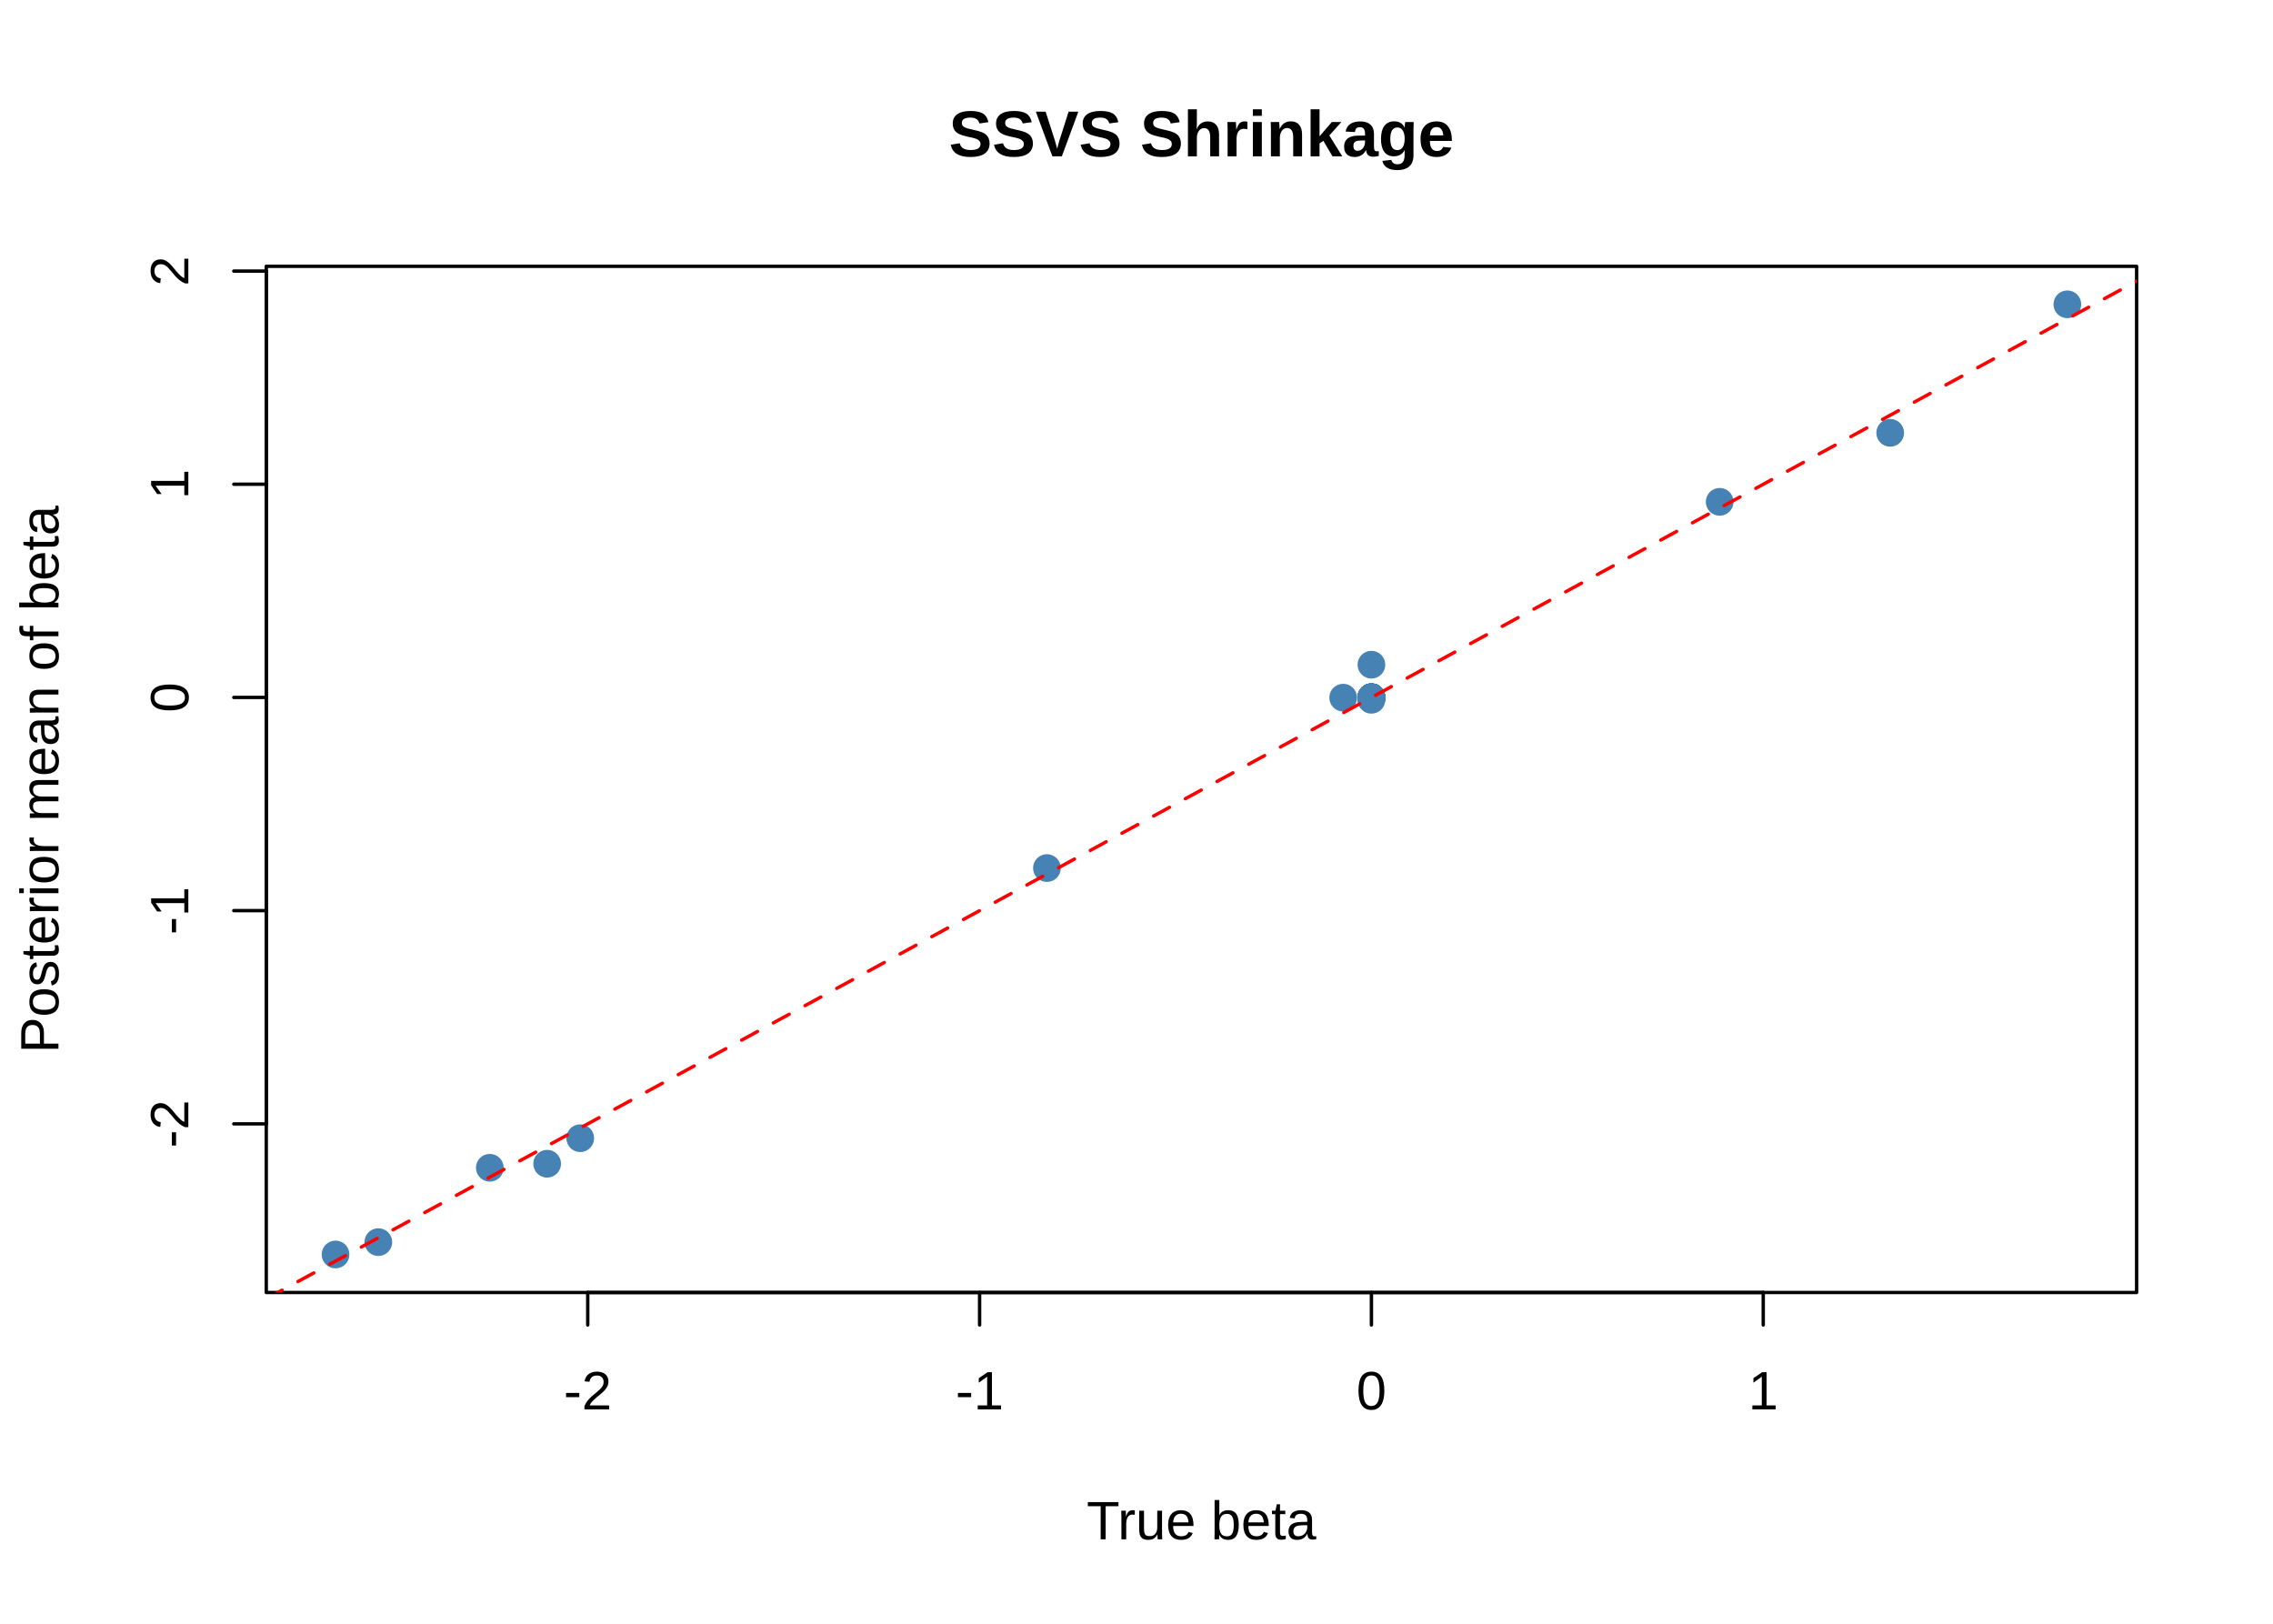
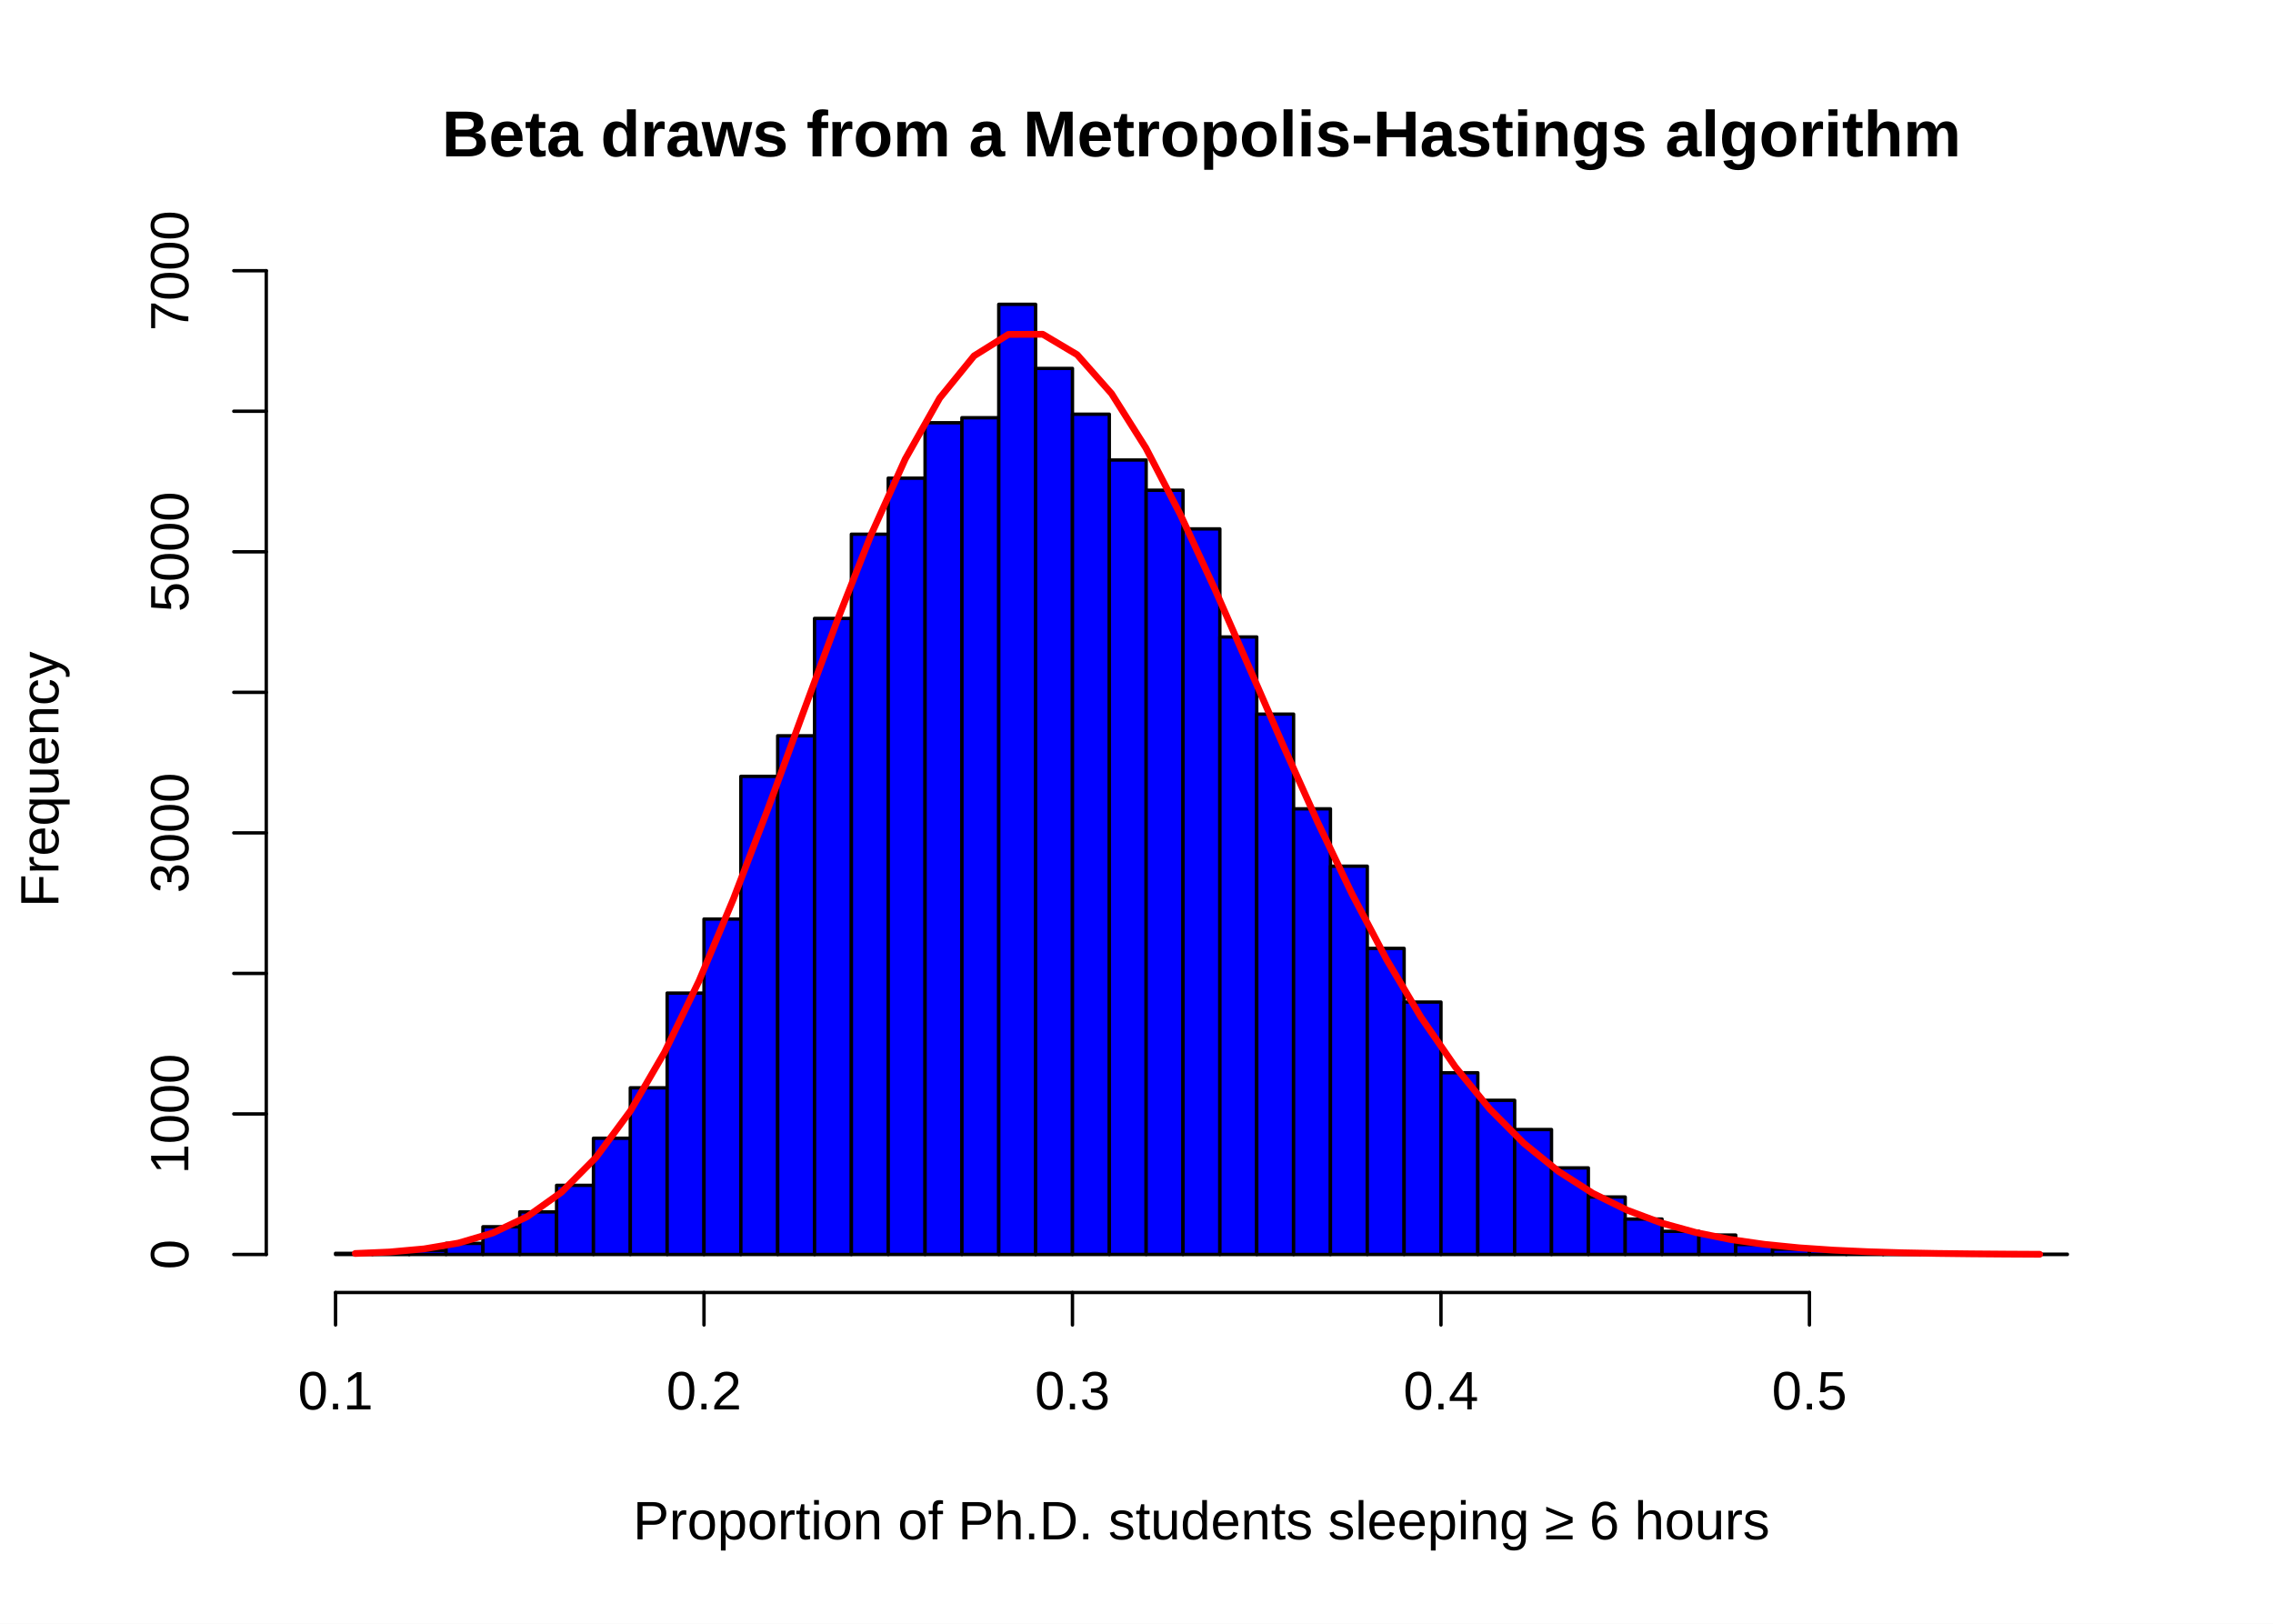
<svg xmlns="http://www.w3.org/2000/svg" class="svglite" width="504.00pt" height="360.00pt" viewBox="0 0 504.00 360.00">
  <defs>
    <style type="text/css">
    .svglite line, .svglite polyline, .svglite polygon, .svglite path, .svglite rect, .svglite circle {
      fill: none;
      stroke: #000000;
      stroke-linecap: round;
      stroke-linejoin: round;
      stroke-miterlimit: 10.00;
    }
    .svglite text {
      white-space: pre;
    }
  </style>
  </defs>
  <rect width="100%" height="100%" style="stroke: none; fill: #FFFFFF;" />
  <defs>
    <clipPath id="cpMC4wMHw1MDQuMDB8MC4wMHwzNjAuMDA=">
      <rect x="0.00" y="0.00" width="504.00" height="360.00" />
    </clipPath>
  </defs>
  <g clip-path="url(#cpMC4wMHw1MDQuMDB8MC4wMHwzNjAuMDA=)">
- </g>
+     <text x="266.40" y="34.67" text-anchor="middle" style="font-size: 14.40px; font-weight: bold; font-family: &quot;Arial&quot;;" textLength="336.69px" lengthAdjust="spacingAndGlyphs">Beta draws from a Metropolis-Hastings algorithm</text>
+     <text x="266.40" y="341.28" text-anchor="middle" style="font-size: 12.00px; font-family: &quot;Arial&quot;;" textLength="252.09px" lengthAdjust="spacingAndGlyphs">Proportion of Ph.D. students sleeping ≥ 6 hours</text>
+     <text transform="translate(12.96,172.80) rotate(-90)" text-anchor="middle" style="font-size: 12.00px; font-family: &quot;Arial&quot;;" textLength="56.71px" lengthAdjust="spacingAndGlyphs">Frequency</text>
+     <line x1="74.40" y1="286.56" x2="401.21" y2="286.56" style="stroke-width: 0.75;" />
+     <line x1="74.40" y1="286.56" x2="74.40" y2="293.76" style="stroke-width: 0.75;" />
+     <line x1="156.10" y1="286.56" x2="156.10" y2="293.76" style="stroke-width: 0.75;" />
+     <line x1="237.80" y1="286.56" x2="237.80" y2="293.76" style="stroke-width: 0.75;" />
+     <line x1="319.51" y1="286.56" x2="319.51" y2="293.76" style="stroke-width: 0.75;" />
+     <line x1="401.21" y1="286.56" x2="401.21" y2="293.76" style="stroke-width: 0.75;" />
+     <text x="74.40" y="312.48" text-anchor="middle" style="font-size: 12.00px; font-family: &quot;Arial&quot;;" textLength="16.68px" lengthAdjust="spacingAndGlyphs">0.1</text>
+     <text x="156.10" y="312.48" text-anchor="middle" style="font-size: 12.00px; font-family: &quot;Arial&quot;;" textLength="16.68px" lengthAdjust="spacingAndGlyphs">0.2</text>
+     <text x="237.80" y="312.48" text-anchor="middle" style="font-size: 12.00px; font-family: &quot;Arial&quot;;" textLength="16.68px" lengthAdjust="spacingAndGlyphs">0.3</text>
+     <text x="319.51" y="312.48" text-anchor="middle" style="font-size: 12.00px; font-family: &quot;Arial&quot;;" textLength="16.68px" lengthAdjust="spacingAndGlyphs">0.4</text>
+     <text x="401.21" y="312.48" text-anchor="middle" style="font-size: 12.00px; font-family: &quot;Arial&quot;;" textLength="16.68px" lengthAdjust="spacingAndGlyphs">0.5</text>
+     <line x1="59.04" y1="278.13" x2="59.04" y2="60.02" style="stroke-width: 0.75;" />
+     <line x1="59.04" y1="278.13" x2="51.84" y2="278.13" style="stroke-width: 0.75;" />
+     <line x1="59.04" y1="246.97" x2="51.84" y2="246.97" style="stroke-width: 0.75;" />
+     <line x1="59.04" y1="215.82" x2="51.84" y2="215.82" style="stroke-width: 0.75;" />
+     <line x1="59.04" y1="184.66" x2="51.84" y2="184.66" style="stroke-width: 0.75;" />
+     <line x1="59.04" y1="153.50" x2="51.84" y2="153.50" style="stroke-width: 0.75;" />
+     <line x1="59.04" y1="122.34" x2="51.84" y2="122.34" style="stroke-width: 0.75;" />
+     <line x1="59.04" y1="91.18" x2="51.84" y2="91.18" style="stroke-width: 0.75;" />
+     <line x1="59.04" y1="60.02" x2="51.84" y2="60.02" style="stroke-width: 0.75;" />
+     <text transform="translate(41.76,278.13) rotate(-90)" text-anchor="middle" style="font-size: 12.00px; font-family: &quot;Arial&quot;;" textLength="6.67px" lengthAdjust="spacingAndGlyphs">0</text>
+     <text transform="translate(41.76,246.97) rotate(-90)" text-anchor="middle" style="font-size: 12.00px; font-family: &quot;Arial&quot;;" textLength="26.70px" lengthAdjust="spacingAndGlyphs">1000</text>
+     <text transform="translate(41.76,184.66) rotate(-90)" text-anchor="middle" style="font-size: 12.00px; font-family: &quot;Arial&quot;;" textLength="26.70px" lengthAdjust="spacingAndGlyphs">3000</text>
+     <text transform="translate(41.76,122.34) rotate(-90)" text-anchor="middle" style="font-size: 12.00px; font-family: &quot;Arial&quot;;" textLength="26.70px" lengthAdjust="spacingAndGlyphs">5000</text>
+     <text transform="translate(41.76,60.02) rotate(-90)" text-anchor="middle" style="font-size: 12.00px; font-family: &quot;Arial&quot;;" textLength="26.70px" lengthAdjust="spacingAndGlyphs">7000</text>
+   </g>
  <defs>
    <clipPath id="cpNTkuMDR8NDczLjc2fDU5LjA0fDI4Ni41Ng==">
      <rect x="59.04" y="59.04" width="414.72" height="227.52" />
    </clipPath>
  </defs>
  <g clip-path="url(#cpNTkuMDR8NDczLjc2fDU5LjA0fDI4Ni41Ng==)">
-     <circle cx="297.83" cy="154.68" r="2.70" style="stroke-width: 0.75; stroke: #4682B4; fill: #4682B4;" />
-     <circle cx="108.61" cy="258.91" r="2.70" style="stroke-width: 0.75; stroke: #4682B4; fill: #4682B4;" />
-     <circle cx="74.40" cy="278.13" r="2.70" style="stroke-width: 0.75; stroke: #4682B4; fill: #4682B4;" />
-     <circle cx="232.14" cy="192.46" r="2.70" style="stroke-width: 0.75; stroke: #4682B4; fill: #4682B4;" />
-     <circle cx="458.40" cy="67.47" r="2.70" style="stroke-width: 0.75; stroke: #4682B4; fill: #4682B4;" />
-     <circle cx="121.32" cy="258.01" r="2.70" style="stroke-width: 0.75; stroke: #4682B4; fill: #4682B4;" />
-     <circle cx="128.66" cy="252.35" r="2.70" style="stroke-width: 0.75; stroke: #4682B4; fill: #4682B4;" />
-     <circle cx="381.31" cy="111.26" r="2.70" style="stroke-width: 0.75; stroke: #4682B4; fill: #4682B4;" />
-     <circle cx="419.12" cy="95.96" r="2.70" style="stroke-width: 0.75; stroke: #4682B4; fill: #4682B4;" />
-     <circle cx="83.89" cy="275.39" r="2.70" style="stroke-width: 0.75; stroke: #4682B4; fill: #4682B4;" />
-     <circle cx="304.09" cy="154.65" r="2.70" style="stroke-width: 0.75; stroke: #4682B4; fill: #4682B4;" />
-     <circle cx="304.09" cy="154.64" r="2.70" style="stroke-width: 0.75; stroke: #4682B4; fill: #4682B4;" />
-     <circle cx="304.09" cy="154.66" r="2.70" style="stroke-width: 0.75; stroke: #4682B4; fill: #4682B4;" />
-     <circle cx="304.09" cy="154.63" r="2.70" style="stroke-width: 0.75; stroke: #4682B4; fill: #4682B4;" />
-     <circle cx="304.09" cy="154.64" r="2.70" style="stroke-width: 0.75; stroke: #4682B4; fill: #4682B4;" />
-     <circle cx="304.09" cy="154.74" r="2.70" style="stroke-width: 0.75; stroke: #4682B4; fill: #4682B4;" />
-     <circle cx="304.09" cy="154.63" r="2.70" style="stroke-width: 0.75; stroke: #4682B4; fill: #4682B4;" />
-     <circle cx="304.09" cy="154.64" r="2.70" style="stroke-width: 0.75; stroke: #4682B4; fill: #4682B4;" />
-     <circle cx="304.09" cy="154.60" r="2.70" style="stroke-width: 0.75; stroke: #4682B4; fill: #4682B4;" />
-     <circle cx="304.09" cy="154.63" r="2.70" style="stroke-width: 0.75; stroke: #4682B4; fill: #4682B4;" />
-     <circle cx="304.09" cy="154.63" r="2.70" style="stroke-width: 0.75; stroke: #4682B4; fill: #4682B4;" />
-     <circle cx="304.09" cy="154.64" r="2.70" style="stroke-width: 0.75; stroke: #4682B4; fill: #4682B4;" />
-     <circle cx="304.09" cy="154.63" r="2.70" style="stroke-width: 0.75; stroke: #4682B4; fill: #4682B4;" />
-     <circle cx="304.09" cy="154.64" r="2.70" style="stroke-width: 0.75; stroke: #4682B4; fill: #4682B4;" />
-     <circle cx="304.09" cy="154.62" r="2.70" style="stroke-width: 0.75; stroke: #4682B4; fill: #4682B4;" />
-     <circle cx="304.09" cy="154.64" r="2.70" style="stroke-width: 0.75; stroke: #4682B4; fill: #4682B4;" />
-     <circle cx="304.09" cy="154.72" r="2.70" style="stroke-width: 0.75; stroke: #4682B4; fill: #4682B4;" />
-     <circle cx="304.09" cy="154.63" r="2.70" style="stroke-width: 0.75; stroke: #4682B4; fill: #4682B4;" />
-     <circle cx="304.09" cy="154.56" r="2.70" style="stroke-width: 0.75; stroke: #4682B4; fill: #4682B4;" />
-     <circle cx="304.09" cy="154.62" r="2.70" style="stroke-width: 0.75; stroke: #4682B4; fill: #4682B4;" />
-     <circle cx="304.09" cy="154.63" r="2.70" style="stroke-width: 0.75; stroke: #4682B4; fill: #4682B4;" />
-     <circle cx="304.09" cy="154.73" r="2.70" style="stroke-width: 0.75; stroke: #4682B4; fill: #4682B4;" />
-     <circle cx="304.09" cy="154.64" r="2.70" style="stroke-width: 0.75; stroke: #4682B4; fill: #4682B4;" />
-     <circle cx="304.09" cy="154.63" r="2.70" style="stroke-width: 0.75; stroke: #4682B4; fill: #4682B4;" />
-     <circle cx="304.09" cy="154.64" r="2.70" style="stroke-width: 0.75; stroke: #4682B4; fill: #4682B4;" />
-     <circle cx="304.09" cy="154.61" r="2.70" style="stroke-width: 0.75; stroke: #4682B4; fill: #4682B4;" />
-     <circle cx="304.09" cy="154.65" r="2.70" style="stroke-width: 0.75; stroke: #4682B4; fill: #4682B4;" />
-     <circle cx="304.09" cy="154.63" r="2.70" style="stroke-width: 0.75; stroke: #4682B4; fill: #4682B4;" />
-     <circle cx="304.09" cy="154.62" r="2.70" style="stroke-width: 0.75; stroke: #4682B4; fill: #4682B4;" />
-     <circle cx="304.09" cy="154.64" r="2.70" style="stroke-width: 0.75; stroke: #4682B4; fill: #4682B4;" />
-     <circle cx="304.09" cy="154.63" r="2.70" style="stroke-width: 0.75; stroke: #4682B4; fill: #4682B4;" />
-     <circle cx="304.09" cy="154.63" r="2.70" style="stroke-width: 0.75; stroke: #4682B4; fill: #4682B4;" />
-     <circle cx="304.09" cy="154.69" r="2.70" style="stroke-width: 0.75; stroke: #4682B4; fill: #4682B4;" />
-     <circle cx="304.09" cy="154.64" r="2.70" style="stroke-width: 0.75; stroke: #4682B4; fill: #4682B4;" />
-     <circle cx="304.09" cy="154.60" r="2.70" style="stroke-width: 0.75; stroke: #4682B4; fill: #4682B4;" />
-     <circle cx="304.09" cy="154.64" r="2.70" style="stroke-width: 0.75; stroke: #4682B4; fill: #4682B4;" />
-     <circle cx="304.09" cy="154.65" r="2.70" style="stroke-width: 0.75; stroke: #4682B4; fill: #4682B4;" />
-     <circle cx="304.09" cy="154.63" r="2.70" style="stroke-width: 0.75; stroke: #4682B4; fill: #4682B4;" />
-     <circle cx="304.09" cy="154.64" r="2.70" style="stroke-width: 0.75; stroke: #4682B4; fill: #4682B4;" />
-     <circle cx="304.09" cy="154.64" r="2.70" style="stroke-width: 0.75; stroke: #4682B4; fill: #4682B4;" />
-     <circle cx="304.09" cy="154.66" r="2.70" style="stroke-width: 0.75; stroke: #4682B4; fill: #4682B4;" />
-     <circle cx="304.09" cy="154.63" r="2.70" style="stroke-width: 0.75; stroke: #4682B4; fill: #4682B4;" />
-     <circle cx="304.09" cy="154.68" r="2.70" style="stroke-width: 0.75; stroke: #4682B4; fill: #4682B4;" />
-     <circle cx="304.09" cy="154.66" r="2.70" style="stroke-width: 0.75; stroke: #4682B4; fill: #4682B4;" />
-     <circle cx="304.09" cy="154.61" r="2.70" style="stroke-width: 0.75; stroke: #4682B4; fill: #4682B4;" />
-     <circle cx="304.09" cy="154.62" r="2.70" style="stroke-width: 0.75; stroke: #4682B4; fill: #4682B4;" />
-     <circle cx="304.09" cy="154.62" r="2.70" style="stroke-width: 0.75; stroke: #4682B4; fill: #4682B4;" />
-     <circle cx="304.09" cy="154.62" r="2.70" style="stroke-width: 0.75; stroke: #4682B4; fill: #4682B4;" />
-     <circle cx="304.09" cy="154.65" r="2.70" style="stroke-width: 0.75; stroke: #4682B4; fill: #4682B4;" />
-     <circle cx="304.09" cy="154.63" r="2.70" style="stroke-width: 0.75; stroke: #4682B4; fill: #4682B4;" />
-     <circle cx="304.09" cy="147.37" r="2.70" style="stroke-width: 0.75; stroke: #4682B4; fill: #4682B4;" />
-     <circle cx="304.09" cy="154.63" r="2.70" style="stroke-width: 0.75; stroke: #4682B4; fill: #4682B4;" />
-     <circle cx="304.09" cy="154.67" r="2.70" style="stroke-width: 0.75; stroke: #4682B4; fill: #4682B4;" />
-     <circle cx="304.09" cy="154.63" r="2.70" style="stroke-width: 0.75; stroke: #4682B4; fill: #4682B4;" />
-     <circle cx="304.09" cy="154.64" r="2.70" style="stroke-width: 0.75; stroke: #4682B4; fill: #4682B4;" />
-     <circle cx="304.09" cy="154.64" r="2.70" style="stroke-width: 0.75; stroke: #4682B4; fill: #4682B4;" />
-     <circle cx="304.09" cy="154.63" r="2.70" style="stroke-width: 0.75; stroke: #4682B4; fill: #4682B4;" />
-     <circle cx="304.09" cy="154.66" r="2.70" style="stroke-width: 0.75; stroke: #4682B4; fill: #4682B4;" />
-     <circle cx="304.09" cy="154.66" r="2.70" style="stroke-width: 0.75; stroke: #4682B4; fill: #4682B4;" />
-     <circle cx="304.09" cy="154.67" r="2.70" style="stroke-width: 0.75; stroke: #4682B4; fill: #4682B4;" />
-     <circle cx="304.09" cy="154.64" r="2.70" style="stroke-width: 0.75; stroke: #4682B4; fill: #4682B4;" />
-     <circle cx="304.09" cy="154.63" r="2.70" style="stroke-width: 0.75; stroke: #4682B4; fill: #4682B4;" />
-     <circle cx="304.09" cy="154.65" r="2.70" style="stroke-width: 0.75; stroke: #4682B4; fill: #4682B4;" />
-     <circle cx="304.09" cy="154.61" r="2.70" style="stroke-width: 0.75; stroke: #4682B4; fill: #4682B4;" />
-     <circle cx="304.09" cy="154.61" r="2.70" style="stroke-width: 0.75; stroke: #4682B4; fill: #4682B4;" />
-     <circle cx="304.09" cy="154.63" r="2.70" style="stroke-width: 0.75; stroke: #4682B4; fill: #4682B4;" />
-     <circle cx="304.09" cy="154.63" r="2.70" style="stroke-width: 0.75; stroke: #4682B4; fill: #4682B4;" />
-     <circle cx="304.09" cy="154.63" r="2.70" style="stroke-width: 0.75; stroke: #4682B4; fill: #4682B4;" />
-     <circle cx="304.09" cy="154.64" r="2.70" style="stroke-width: 0.75; stroke: #4682B4; fill: #4682B4;" />
-     <circle cx="304.09" cy="154.65" r="2.70" style="stroke-width: 0.75; stroke: #4682B4; fill: #4682B4;" />
-     <circle cx="304.09" cy="154.61" r="2.70" style="stroke-width: 0.75; stroke: #4682B4; fill: #4682B4;" />
-     <circle cx="304.09" cy="154.65" r="2.70" style="stroke-width: 0.75; stroke: #4682B4; fill: #4682B4;" />
-     <circle cx="304.09" cy="154.65" r="2.70" style="stroke-width: 0.75; stroke: #4682B4; fill: #4682B4;" />
-     <circle cx="304.09" cy="154.71" r="2.70" style="stroke-width: 0.75; stroke: #4682B4; fill: #4682B4;" />
-     <circle cx="304.09" cy="154.64" r="2.70" style="stroke-width: 0.75; stroke: #4682B4; fill: #4682B4;" />
-     <circle cx="304.09" cy="154.64" r="2.70" style="stroke-width: 0.75; stroke: #4682B4; fill: #4682B4;" />
-     <circle cx="304.09" cy="154.63" r="2.70" style="stroke-width: 0.75; stroke: #4682B4; fill: #4682B4;" />
-     <circle cx="304.09" cy="154.62" r="2.70" style="stroke-width: 0.75; stroke: #4682B4; fill: #4682B4;" />
-     <circle cx="304.09" cy="154.67" r="2.70" style="stroke-width: 0.75; stroke: #4682B4; fill: #4682B4;" />
-     <circle cx="304.09" cy="154.63" r="2.70" style="stroke-width: 0.75; stroke: #4682B4; fill: #4682B4;" />
-     <circle cx="304.09" cy="154.63" r="2.70" style="stroke-width: 0.75; stroke: #4682B4; fill: #4682B4;" />
-     <circle cx="304.09" cy="154.63" r="2.70" style="stroke-width: 0.75; stroke: #4682B4; fill: #4682B4;" />
-     <circle cx="304.09" cy="155.15" r="2.70" style="stroke-width: 0.75; stroke: #4682B4; fill: #4682B4;" />
-     <circle cx="304.09" cy="154.74" r="2.70" style="stroke-width: 0.75; stroke: #4682B4; fill: #4682B4;" />
-     <circle cx="304.09" cy="154.63" r="2.70" style="stroke-width: 0.75; stroke: #4682B4; fill: #4682B4;" />
-     <circle cx="304.09" cy="154.63" r="2.70" style="stroke-width: 0.75; stroke: #4682B4; fill: #4682B4;" />
-     <circle cx="304.09" cy="154.65" r="2.70" style="stroke-width: 0.75; stroke: #4682B4; fill: #4682B4;" />
-     <circle cx="304.09" cy="154.63" r="2.70" style="stroke-width: 0.75; stroke: #4682B4; fill: #4682B4;" />
-     <circle cx="304.09" cy="154.65" r="2.70" style="stroke-width: 0.75; stroke: #4682B4; fill: #4682B4;" />
-     <circle cx="304.09" cy="154.64" r="2.70" style="stroke-width: 0.75; stroke: #4682B4; fill: #4682B4;" />
-   </g>
-   <g clip-path="url(#cpMC4wMHw1MDQuMDB8MC4wMHwzNjAuMDA=)">
-     <line x1="130.32" y1="286.56" x2="390.97" y2="286.56" style="stroke-width: 0.75;" />
-     <line x1="130.32" y1="286.56" x2="130.32" y2="293.76" style="stroke-width: 0.75;" />
-     <line x1="217.21" y1="286.56" x2="217.21" y2="293.76" style="stroke-width: 0.75;" />
-     <line x1="304.09" y1="286.56" x2="304.09" y2="293.76" style="stroke-width: 0.75;" />
-     <line x1="390.97" y1="286.56" x2="390.97" y2="293.76" style="stroke-width: 0.75;" />
-     <text x="130.32" y="312.48" text-anchor="middle" style="font-size: 12.00px; font-family: &quot;Arial&quot;;" textLength="10.67px" lengthAdjust="spacingAndGlyphs">-2</text>
-     <text x="217.21" y="312.48" text-anchor="middle" style="font-size: 12.00px; font-family: &quot;Arial&quot;;" textLength="10.67px" lengthAdjust="spacingAndGlyphs">-1</text>
-     <text x="304.09" y="312.48" text-anchor="middle" style="font-size: 12.00px; font-family: &quot;Arial&quot;;" textLength="6.67px" lengthAdjust="spacingAndGlyphs">0</text>
-     <text x="390.97" y="312.48" text-anchor="middle" style="font-size: 12.00px; font-family: &quot;Arial&quot;;" textLength="6.67px" lengthAdjust="spacingAndGlyphs">1</text>
-     <line x1="59.04" y1="249.17" x2="59.04" y2="60.10" style="stroke-width: 0.75;" />
-     <line x1="59.04" y1="249.17" x2="51.84" y2="249.17" style="stroke-width: 0.75;" />
-     <line x1="59.04" y1="201.90" x2="51.84" y2="201.90" style="stroke-width: 0.75;" />
-     <line x1="59.04" y1="154.63" x2="51.84" y2="154.63" style="stroke-width: 0.75;" />
-     <line x1="59.04" y1="107.36" x2="51.84" y2="107.36" style="stroke-width: 0.75;" />
-     <line x1="59.04" y1="60.10" x2="51.84" y2="60.10" style="stroke-width: 0.75;" />
-     <text transform="translate(41.76,249.17) rotate(-90)" text-anchor="middle" style="font-size: 12.00px; font-family: &quot;Arial&quot;;" textLength="10.67px" lengthAdjust="spacingAndGlyphs">-2</text>
-     <text transform="translate(41.76,201.90) rotate(-90)" text-anchor="middle" style="font-size: 12.00px; font-family: &quot;Arial&quot;;" textLength="10.67px" lengthAdjust="spacingAndGlyphs">-1</text>
-     <text transform="translate(41.76,154.63) rotate(-90)" text-anchor="middle" style="font-size: 12.00px; font-family: &quot;Arial&quot;;" textLength="6.67px" lengthAdjust="spacingAndGlyphs">0</text>
-     <text transform="translate(41.76,107.36) rotate(-90)" text-anchor="middle" style="font-size: 12.00px; font-family: &quot;Arial&quot;;" textLength="6.67px" lengthAdjust="spacingAndGlyphs">1</text>
-     <text transform="translate(41.76,60.10) rotate(-90)" text-anchor="middle" style="font-size: 12.00px; font-family: &quot;Arial&quot;;" textLength="6.67px" lengthAdjust="spacingAndGlyphs">2</text>
-     <polygon points="59.04,286.56 473.76,286.56 473.76,59.04 59.04,59.04 " style="stroke-width: 0.75;" />
-     <text x="266.40" y="34.67" text-anchor="middle" style="font-size: 14.40px; font-weight: bold; font-family: &quot;Arial&quot;;" textLength="111.97px" lengthAdjust="spacingAndGlyphs">SSVS Shrinkage</text>
-     <text x="266.40" y="341.28" text-anchor="middle" style="font-size: 12.00px; font-family: &quot;Arial&quot;;" textLength="50.92px" lengthAdjust="spacingAndGlyphs">True beta</text>
-     <text transform="translate(12.96,172.80) rotate(-90)" text-anchor="middle" style="font-size: 12.00px; font-family: &quot;Arial&quot;;" textLength="121.41px" lengthAdjust="spacingAndGlyphs">Posterior mean of beta</text>
-   </g>
-   <g clip-path="url(#cpNTkuMDR8NDczLjc2fDU5LjA0fDI4Ni41Ng==)">
-     <line x1="59.04" y1="287.95" x2="473.76" y2="62.33" style="stroke-width: 0.75; stroke: #FF0000; stroke-dasharray: 4.00,4.00;" />
+     <rect x="74.40" y="277.88" width="8.17" height="0.25" style="stroke-width: 0.75; fill: #0000FF;" />
+     <rect x="82.57" y="277.67" width="8.17" height="0.47" style="stroke-width: 0.75; fill: #0000FF;" />
+     <rect x="90.74" y="277.20" width="8.17" height="0.93" style="stroke-width: 0.75; fill: #0000FF;" />
+     <rect x="98.91" y="275.67" width="8.17" height="2.46" style="stroke-width: 0.75; fill: #0000FF;" />
+     <rect x="107.08" y="271.99" width="8.17" height="6.14" style="stroke-width: 0.75; fill: #0000FF;" />
+     <rect x="115.25" y="268.69" width="8.17" height="9.44" style="stroke-width: 0.75; fill: #0000FF;" />
+     <rect x="123.42" y="262.80" width="8.17" height="15.33" style="stroke-width: 0.75; fill: #0000FF;" />
+     <rect x="131.59" y="252.36" width="8.17" height="25.77" style="stroke-width: 0.75; fill: #0000FF;" />
+     <rect x="139.76" y="241.18" width="8.17" height="36.95" style="stroke-width: 0.75; fill: #0000FF;" />
+     <rect x="147.93" y="220.18" width="8.17" height="57.96" style="stroke-width: 0.75; fill: #0000FF;" />
+     <rect x="156.10" y="203.76" width="8.17" height="74.38" style="stroke-width: 0.75; fill: #0000FF;" />
+     <rect x="164.27" y="172.13" width="8.17" height="106.00" style="stroke-width: 0.75; fill: #0000FF;" />
+     <rect x="172.44" y="163.13" width="8.17" height="115.01" style="stroke-width: 0.75; fill: #0000FF;" />
+     <rect x="180.61" y="137.11" width="8.17" height="141.03" style="stroke-width: 0.75; fill: #0000FF;" />
+     <rect x="188.78" y="118.44" width="8.17" height="159.69" style="stroke-width: 0.75; fill: #0000FF;" />
+     <rect x="196.95" y="106.01" width="8.17" height="172.12" style="stroke-width: 0.75; fill: #0000FF;" />
+     <rect x="205.12" y="93.73" width="8.17" height="184.40" style="stroke-width: 0.75; fill: #0000FF;" />
+     <rect x="213.29" y="92.61" width="8.17" height="185.52" style="stroke-width: 0.75; fill: #0000FF;" />
+     <rect x="221.46" y="67.47" width="8.17" height="210.67" style="stroke-width: 0.75; fill: #0000FF;" />
+     <rect x="229.63" y="81.68" width="8.17" height="196.46" style="stroke-width: 0.75; fill: #0000FF;" />
+     <rect x="237.80" y="91.83" width="8.17" height="186.30" style="stroke-width: 0.75; fill: #0000FF;" />
+     <rect x="245.97" y="101.99" width="8.17" height="176.14" style="stroke-width: 0.75; fill: #0000FF;" />
+     <rect x="254.14" y="108.69" width="8.17" height="169.44" style="stroke-width: 0.75; fill: #0000FF;" />
+     <rect x="262.31" y="117.26" width="8.17" height="160.87" style="stroke-width: 0.75; fill: #0000FF;" />
+     <rect x="270.49" y="141.22" width="8.17" height="136.91" style="stroke-width: 0.75; fill: #0000FF;" />
+     <rect x="278.66" y="158.33" width="8.17" height="119.81" style="stroke-width: 0.75; fill: #0000FF;" />
+     <rect x="286.83" y="179.33" width="8.17" height="98.81" style="stroke-width: 0.75; fill: #0000FF;" />
+     <rect x="295.00" y="192.04" width="8.17" height="86.09" style="stroke-width: 0.75; fill: #0000FF;" />
+     <rect x="303.17" y="210.27" width="8.17" height="67.86" style="stroke-width: 0.75; fill: #0000FF;" />
+     <rect x="311.34" y="222.17" width="8.17" height="55.96" style="stroke-width: 0.75; fill: #0000FF;" />
+     <rect x="319.51" y="237.84" width="8.17" height="40.29" style="stroke-width: 0.75; fill: #0000FF;" />
+     <rect x="327.68" y="243.95" width="8.17" height="34.18" style="stroke-width: 0.75; fill: #0000FF;" />
+     <rect x="335.85" y="250.43" width="8.17" height="27.70" style="stroke-width: 0.75; fill: #0000FF;" />
+     <rect x="344.02" y="258.94" width="8.17" height="19.19" style="stroke-width: 0.75; fill: #0000FF;" />
+     <rect x="352.19" y="265.39" width="8.17" height="12.74" style="stroke-width: 0.75; fill: #0000FF;" />
+     <rect x="360.36" y="270.28" width="8.17" height="7.85" style="stroke-width: 0.75; fill: #0000FF;" />
+     <rect x="368.53" y="272.99" width="8.17" height="5.14" style="stroke-width: 0.75; fill: #0000FF;" />
+     <rect x="376.70" y="273.83" width="8.17" height="4.30" style="stroke-width: 0.75; fill: #0000FF;" />
+     <rect x="384.87" y="275.92" width="8.17" height="2.21" style="stroke-width: 0.75; fill: #0000FF;" />
+     <rect x="393.04" y="276.95" width="8.17" height="1.18" style="stroke-width: 0.75; fill: #0000FF;" />
+     <rect x="401.21" y="277.23" width="8.17" height="0.90" style="stroke-width: 0.75; fill: #0000FF;" />
+     <rect x="409.38" y="277.79" width="8.17" height="0.34" style="stroke-width: 0.75; fill: #0000FF;" />
+     <rect x="417.55" y="277.92" width="8.17" height="0.22" style="stroke-width: 0.75; fill: #0000FF;" />
+     <rect x="425.72" y="277.82" width="8.17" height="0.31" style="stroke-width: 0.75; fill: #0000FF;" />
+     <rect x="433.89" y="278.04" width="8.17" height="0.093" style="stroke-width: 0.75; fill: #0000FF;" />
+     <rect x="442.06" y="278.13" width="8.17" height="0.00" style="stroke-width: 0.75; fill: #0000FF;" />
+     <rect x="450.23" y="278.07" width="8.17" height="0.062" style="stroke-width: 0.75; fill: #0000FF;" />
+     <polyline points="78.78,277.91 86.40,277.58 94.03,276.89 101.65,275.60 109.27,273.36 116.89,269.75 124.51,264.32 132.14,256.63 139.76,246.34 147.38,233.26 155.00,217.47 162.62,199.31 170.25,179.39 177.87,158.59 185.49,137.97 193.11,118.65 200.73,101.76 208.36,88.26 215.98,78.90 223.60,74.14 231.22,74.11 238.84,78.64 246.47,87.27 254.09,99.34 261.71,114.04 269.33,130.51 276.95,147.89 284.58,165.39 292.20,182.35 299.82,198.25 307.44,212.71 315.06,225.51 322.69,236.55 330.31,245.86 337.93,253.52 345.55,259.69 353.17,264.56 360.80,268.31 368.42,271.16 376.04,273.26 383.66,274.80 391.28,275.89 398.91,276.65 406.53,277.17 414.15,277.52 421.77,277.75 429.39,277.90 437.02,277.99 444.64,278.05 452.26,278.09 " style="stroke-width: 1.50; stroke: #FF0000;" />
  </g>
</svg>
